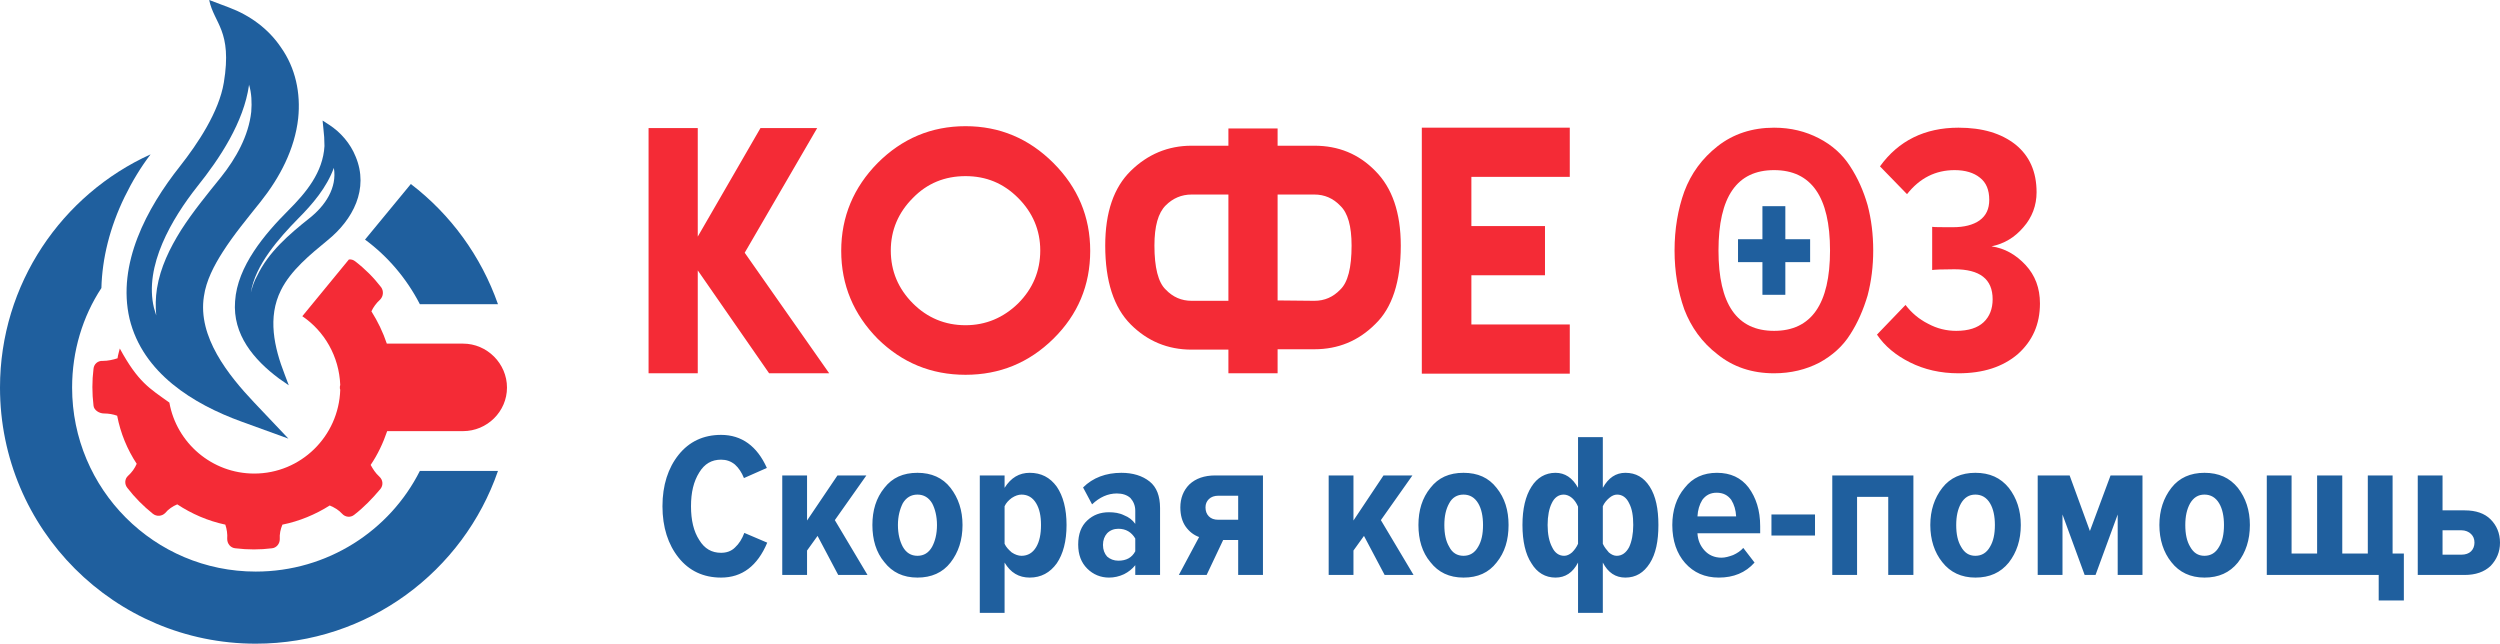
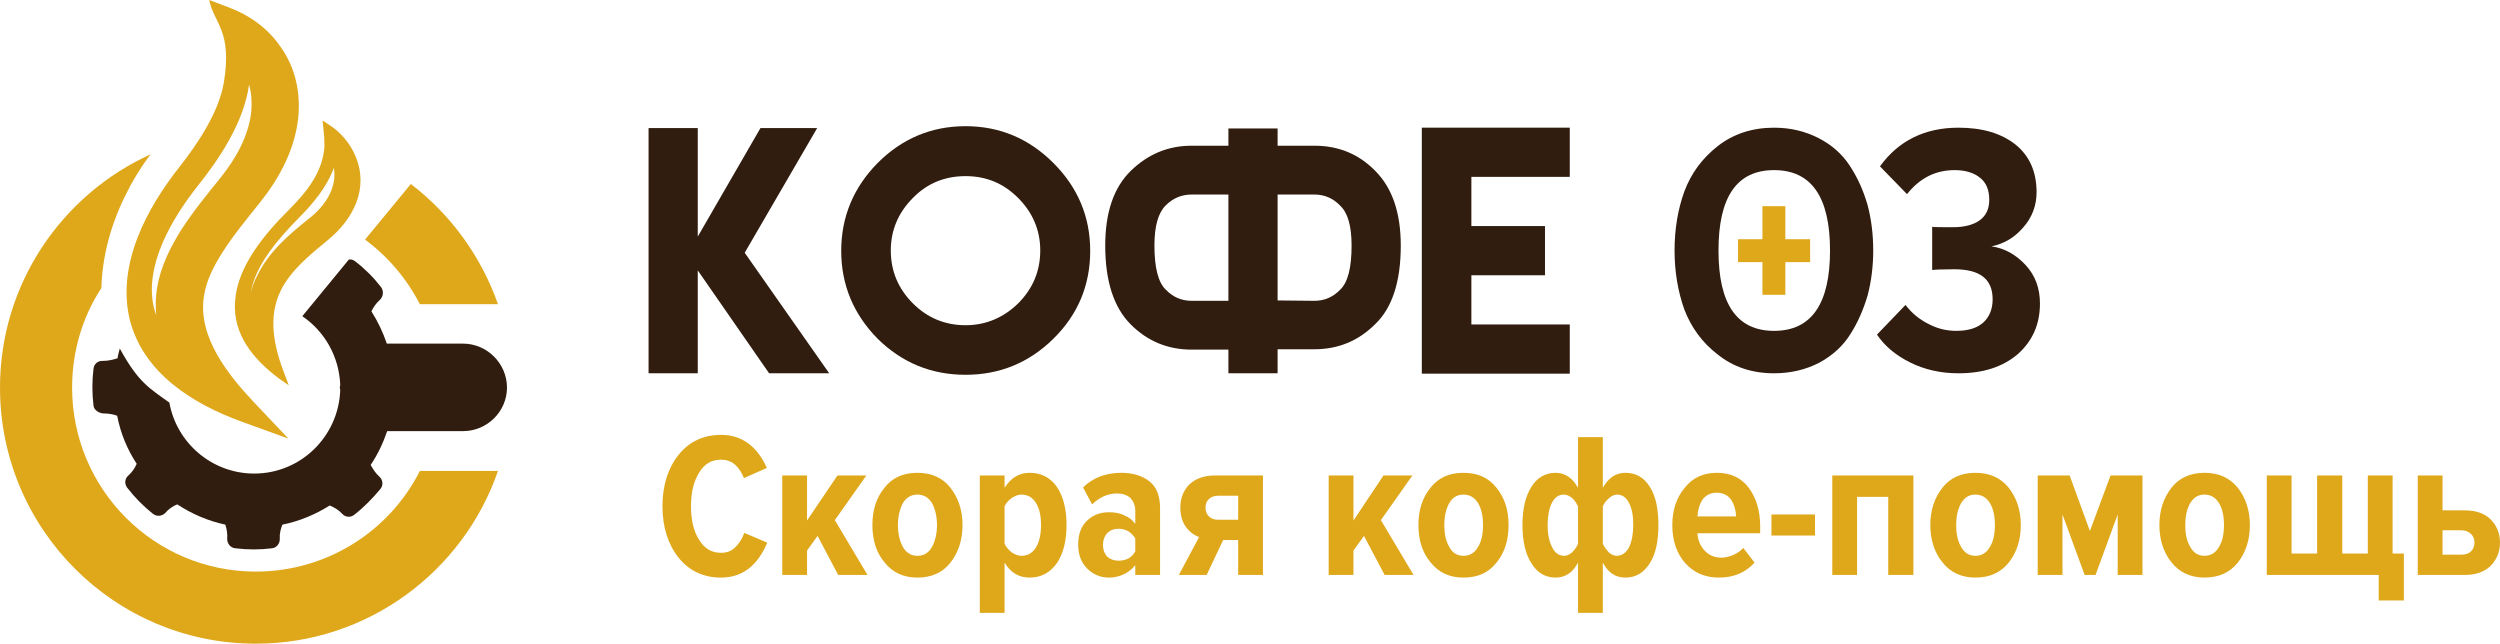
<svg xmlns="http://www.w3.org/2000/svg" xml:space="preserve" width="100%" height="100%" version="1.1" style="shape-rendering:geometricPrecision; text-rendering:geometricPrecision; image-rendering:optimizeQuality; fill-rule:evenodd; clip-rule:evenodd" viewBox="0 0 6657 1714">
  <defs>
    <style type="text/css">
   
    .fil2 {fill:#FEFEFE}
-     .fil1 {fill:#f42b36}
-     .fil0 {fill:#1f5f9e}
-     .fil3 {fill:#f42b36;fill-rule:nonzero}
-     .fil4 {fill:#1f5f9e;fill-rule:nonzero}
-     .fil5 {fill:#1f5f9e;fill-rule:nonzero}
+     .fil1 {fill:#301d0f}
+     .fil0 {fill:#dfa81b}
+     .fil3 {fill:#301d0f;fill-rule:nonzero}
+     .fil4 {fill:#dfa81b;fill-rule:nonzero}
+     .fil5 {fill:#dfa81b;fill-rule:nonzero}
   
  </style>
  </defs>
  <g id="Слой_x0020_1">
    <g id="_2204151078416">
      <path class="fil0" d="M1094 490c106,81 187,192 232,320l-208 0c-35,-68 -85,-127 -146,-172l122 -148zm232 764c-92,267 -346,460 -645,460 -376,0 -681,-305 -681,-682 0,-276 165,-514 401,-621 -26,34 -49,72 -69,113 -40,82 -60,165 -62,243 -50,76 -78,168 -78,265 0,271 219,490 489,490 191,0 357,-109 437,-268l208 0z" />
      <path class="fil1" d="M1030 915c-10,-30 -24,-59 -41,-86 5,-11 13,-22 23,-31 9,-9 10,-23 3,-33 -20,-26 -43,-49 -69,-69 -5,-4 -11,-6 -17,-5l-124 151c59,40 98,107 101,183 -1,3 -1,5 -1,7l0 0c0,2 0,4 1,6 -4,124 -105,223 -229,223 -113,0 -207,-82 -226,-189 -53,-38 -83,-54 -132,-144 -2,9 -5,17 -6,26 -12,4 -26,7 -39,7 -14,-1 -24,9 -25,21 -4,32 -4,65 0,98 1,12 15,21 28,21 12,0 24,2 35,6 9,47 27,90 52,128 -5,12 -13,23 -23,32 -9,8 -10,22 -2,32 20,26 43,49 68,69 10,8 24,7 33,-2 8,-10 20,-18 32,-23 38,25 81,44 128,54 4,12 6,25 5,38 0,13 9,24 22,25 16,2 33,3 49,3 16,0 32,-1 48,-3 12,-1 21,-12 21,-24 -1,-14 2,-27 7,-39 45,-9 88,-27 126,-51 12,5 24,12 33,22 8,9 22,11 32,3 26,-20 49,-44 70,-69 8,-10 7,-24 -3,-33 -10,-9 -17,-20 -23,-31 19,-28 33,-58 44,-90l202 0c64,0 117,-52 117,-116l0 0c0,-64 -53,-117 -117,-117l-203 0z" />
      <path class="fil0" d="M644 1123c-130,-47 -264,-130 -299,-274 -34,-146 46,-295 134,-406 48,-61 104,-145 117,-223 23,-139 -26,-157 -39,-220l53 20c56,21 105,57 138,106 39,55 53,122 46,189 -9,82 -49,158 -100,222 -35,44 -71,87 -101,134 -23,36 -44,76 -50,118 -17,108 65,210 134,283l91 96 -124 -45z" />
      <path class="fil2" d="M416 840c-2,-23 -2,-47 2,-72 9,-56 34,-107 64,-155 32,-50 70,-96 107,-142 39,-49 73,-109 80,-173 2,-25 1,-50 -6,-73 0,0 0,1 0,2 -14,98 -77,194 -138,270 -67,85 -142,211 -115,323 2,7 4,14 6,20z" />
      <path class="fil0" d="M743 1008c-67,-50 -124,-117 -117,-206 6,-93 79,-179 142,-242 47,-47 92,-101 96,-171 0,-16 -1,-32 -3,-48l-2 -20 17 11c31,20 57,50 71,85 36,86 -7,168 -75,223 -45,37 -98,80 -124,133 -36,72 -18,152 10,224l11 29 -26 -18z" />
      <path class="fil2" d="M668 779c4,-16 9,-31 17,-45 30,-63 85,-110 139,-153 42,-33 74,-81 65,-134 -19,52 -56,96 -96,136 -49,50 -114,123 -125,196z" />
      <path class="fil3" d="M1858 341l0 289 167 -289 151 0 -193 332 225 321 -160 0 -190 -274 0 274 -131 0 0 -653 131 0zm713 -5c91,0 169,33 234,98 65,65 98,143 98,234 0,92 -33,170 -98,234 -65,64 -143,96 -234,96 -91,0 -169,-32 -234,-96 -64,-65 -97,-143 -97,-234 0,-91 33,-169 97,-234 65,-65 143,-98 234,-98zm0 133c-55,0 -102,19 -140,58 -39,39 -59,86 -59,140 0,55 20,102 59,141 38,38 85,58 140,58 54,0 101,-20 140,-58 39,-39 59,-86 59,-141 0,-54 -20,-101 -59,-140 -39,-39 -85,-58 -140,-58zm998 79c-19,-20 -42,-30 -69,-30l-98 0 0 282 98 1c27,0 50,-10 69,-30 20,-19 30,-58 30,-117 0,-52 -10,-87 -30,-106zm-465 223c19,20 42,30 69,30l98 0 0 -283 -98 0c-27,0 -50,10 -69,29 -20,20 -30,55 -30,107 0,58 10,98 30,117zm298 -383l98 0c64,0 118,22 162,67 45,45 68,111 68,199 0,96 -23,166 -68,209 -45,45 -99,67 -162,67l-98 0 0 64 -131 0 0 -63 -98 0c-64,0 -118,-23 -162,-67 -45,-45 -68,-115 -68,-210 0,-89 23,-155 68,-199 45,-44 99,-67 162,-67l98 0 0 -46 131 0 0 46zm778 -48l0 131 -262 0 0 131 196 0 0 131 -196 0 0 131 262 0 0 131 -394 0 0 -655 394 0z" />
      <path class="fil3" d="M5215 994c-48,0 -91,-10 -129,-29 -38,-19 -67,-43 -88,-74l76 -79c16,21 36,38 60,50 24,13 49,19 75,19 33,0 57,-8 73,-23 16,-15 24,-36 24,-61 0,-54 -34,-80 -102,-80 -33,0 -53,1 -59,2l0 -115c6,1 25,1 56,1 29,0 53,-6 70,-18 18,-13 26,-31 26,-55 0,-26 -8,-46 -25,-59 -16,-13 -39,-20 -67,-20 -51,0 -93,21 -127,64l-72 -74c49,-68 119,-103 209,-103 64,0 114,15 152,45 37,30 56,72 56,127 0,35 -12,67 -35,93 -23,27 -51,44 -85,51 35,5 65,22 91,50 25,27 38,61 38,102 0,56 -20,100 -59,135 -40,34 -92,51 -158,51z" />
      <path class="fil3" d="M4724 994c-59,0 -109,-17 -150,-50 -42,-32 -71,-73 -89,-120 -17,-48 -26,-100 -26,-157 0,-57 9,-110 26,-157 18,-48 47,-88 89,-121 41,-32 91,-49 150,-49 45,0 84,10 119,28 35,18 63,43 83,74 21,32 36,66 47,104 10,38 15,78 15,121 0,42 -5,82 -15,120 -11,37 -26,72 -46,103 -20,32 -48,57 -83,76 -35,18 -75,28 -120,28zm0 -113c99,0 149,-71 149,-214 0,-143 -50,-214 -149,-214 -99,0 -148,71 -148,214 0,143 49,214 148,214z" />
      <polygon class="fil4" points="4628,637 4693,637 4693,549 4754,549 4754,637 4820,637 4820,698 4754,698 4754,785 4693,785 4693,698 4628,698 " />
      <path class="fil5" d="M1920 1538c-47,0 -85,-18 -113,-53 -28,-35 -43,-81 -43,-137 0,-56 15,-102 43,-137 28,-35 66,-53 113,-53 55,0 96,30 122,88l-61 27c-6,-15 -14,-27 -24,-36 -11,-9 -23,-13 -37,-13 -25,0 -44,11 -58,34 -15,24 -22,53 -22,90 0,37 7,67 22,90 14,23 33,34 58,34 14,0 27,-4 37,-14 11,-10 19,-23 25,-39l61 26c-26,62 -67,93 -123,93zm390 -7l-78 0 -55 -104 -28 39 0 65 -66 0 0 -265 66 0 0 120 81 -120 77 0 -84 119 87 146zm133 7c-38,0 -67,-14 -88,-41 -22,-26 -32,-60 -32,-99 0,-39 10,-72 32,-99 21,-27 50,-40 88,-40 37,0 67,13 88,40 21,27 32,60 32,99 0,40 -11,73 -32,100 -21,27 -51,40 -88,40zm0 -58c17,0 30,-8 39,-24 8,-15 13,-34 13,-58 0,-23 -5,-43 -13,-58 -9,-15 -22,-23 -39,-23 -17,0 -30,8 -39,23 -8,16 -13,35 -13,58 0,24 5,43 13,58 9,16 22,24 39,24zm299 58c-29,0 -51,-13 -67,-40l0 134 -66 0 0 -366 66 0 0 33c17,-27 39,-40 67,-40 30,0 54,12 72,37 17,25 26,59 26,102 0,43 -9,77 -26,102 -18,25 -42,38 -72,38zm-22 -58c17,0 30,-8 39,-23 9,-15 13,-35 13,-59 0,-24 -4,-43 -13,-58 -9,-15 -22,-23 -39,-23 -8,0 -17,3 -26,9 -8,6 -15,13 -19,22l0 100c4,9 11,16 19,23 9,6 18,9 26,9zm369 51l-66 0 0 -26c-8,10 -18,18 -30,24 -13,6 -26,9 -40,9 -22,0 -42,-8 -58,-24 -16,-16 -24,-37 -24,-64 0,-28 8,-49 24,-64 16,-15 35,-22 58,-22 14,0 28,2 40,8 13,5 23,13 30,23l0 -35c0,-14 -5,-25 -13,-34 -9,-8 -21,-12 -36,-12 -24,0 -46,10 -66,29l-24 -45c26,-26 61,-39 102,-39 31,0 56,8 75,23 19,15 28,39 28,71l0 178zm-111 -38c21,0 36,-8 45,-25l0 -34c-10,-17 -25,-26 -45,-26 -12,0 -22,4 -30,12 -7,8 -11,18 -11,31 0,13 4,23 11,31 8,7 18,11 30,11zm235 38l-74 0 54 -101c-14,-5 -26,-14 -36,-28 -9,-13 -14,-30 -14,-51 0,-24 8,-45 24,-61 17,-16 40,-24 69,-24l127 0 0 265 -66 0 0 -93 -40 0 -44 93zm31 -147l53 0 0 -64 -53 0c-10,0 -19,3 -25,9 -6,6 -9,13 -9,22 0,10 3,18 9,24 6,6 14,9 25,9zm520 147l-77 0 -55 -104 -28 39 0 65 -66 0 0 -265 66 0 0 120 80 -120 77 0 -84 119 87 146zm133 7c-38,0 -67,-14 -88,-41 -22,-26 -32,-60 -32,-99 0,-39 10,-72 32,-99 21,-27 50,-40 88,-40 38,0 67,13 88,40 22,27 32,60 32,99 0,40 -10,73 -32,100 -21,27 -50,40 -88,40zm0 -58c17,0 30,-8 39,-24 9,-15 13,-34 13,-58 0,-23 -4,-43 -13,-58 -9,-15 -22,-23 -39,-23 -17,0 -30,8 -38,23 -9,16 -13,35 -13,58 0,24 4,43 13,58 8,16 21,24 38,24zm245 -221c25,0 45,13 60,40l0 -135 66 0 0 135c15,-27 35,-40 60,-40 28,0 49,12 65,37 16,25 23,59 23,102 0,43 -7,77 -23,102 -16,25 -37,38 -65,38 -26,0 -46,-13 -60,-40l0 134 -66 0 0 -134c-14,27 -34,40 -60,40 -27,0 -49,-13 -64,-38 -16,-24 -24,-59 -24,-102 0,-43 8,-77 24,-102 15,-24 37,-37 64,-37zm22 58c-14,0 -25,8 -32,23 -7,14 -11,34 -11,58 0,24 4,44 12,59 7,15 18,23 32,23 7,0 14,-3 21,-9 7,-7 12,-14 16,-23l0 -99c-4,-9 -9,-17 -16,-23 -7,-6 -15,-9 -22,-9zm141 163c14,0 25,-8 33,-23 7,-15 11,-35 11,-59 0,-24 -3,-43 -11,-58 -7,-15 -18,-23 -32,-23 -7,0 -14,3 -21,9 -7,6 -13,13 -17,22l0 100c4,9 10,16 16,23 7,6 14,9 21,9zm272 58c-37,0 -67,-13 -90,-39 -22,-25 -34,-59 -34,-101 0,-39 11,-73 33,-99 21,-27 50,-40 86,-40 36,0 64,13 84,39 20,27 31,61 31,103l0 19 -167 0c1,19 8,34 19,46 11,12 26,19 45,19 10,0 20,-3 31,-7 11,-5 20,-11 27,-19l30 39c-24,27 -56,40 -95,40zm46 -163c-1,-17 -5,-31 -13,-44 -9,-12 -21,-19 -39,-19 -17,0 -29,7 -38,19 -8,13 -12,27 -13,44l103 0zm210 51l-116 0 0 -56 116 0 0 56zm262 105l-67 0 0 -208 -83 0 0 208 -66 0 0 -265 216 0 0 265zm165 7c-37,0 -67,-14 -88,-41 -21,-26 -32,-60 -32,-99 0,-39 11,-72 32,-99 21,-27 51,-40 88,-40 38,0 67,13 89,40 21,27 32,60 32,99 0,40 -11,73 -32,100 -22,27 -51,40 -89,40zm0 -58c17,0 30,-8 39,-24 9,-15 13,-34 13,-58 0,-23 -4,-43 -13,-58 -9,-15 -22,-23 -39,-23 -17,0 -29,8 -38,23 -9,16 -13,35 -13,58 0,24 4,43 13,58 9,16 21,24 38,24zm445 51l-66 0 0 -161 -59 161 -29 0 -59 -161 0 161 -66 0 0 -265 85 0 54 148 55 -148 85 0 0 265zm165 7c-37,0 -67,-14 -88,-41 -21,-26 -32,-60 -32,-99 0,-39 11,-72 32,-99 21,-27 51,-40 88,-40 38,0 67,13 89,40 21,27 32,60 32,99 0,40 -11,73 -32,100 -22,27 -51,40 -89,40zm0 -58c17,0 30,-8 39,-24 9,-15 13,-34 13,-58 0,-23 -4,-43 -13,-58 -9,-15 -22,-23 -39,-23 -17,0 -29,8 -38,23 -9,16 -13,35 -13,58 0,24 4,43 13,58 9,16 21,24 38,24zm435 -214l66 0 0 208 30 0 0 125 -67 0 0 -68 -298 0 0 -265 66 0 0 208 68 0 0 -208 67 0 0 208 68 0 0 -208zm133 0l66 0 0 93 59 0c30,0 53,8 69,24 16,16 25,37 25,62 0,25 -9,45 -25,62 -17,16 -40,24 -69,24l-125 0 0 -265zm116 146l-50 0 0 65 50 0c11,0 20,-3 26,-9 6,-6 9,-14 9,-23 0,-10 -3,-17 -9,-23 -6,-6 -15,-10 -26,-10z" />
    </g>
  </g>
</svg>
